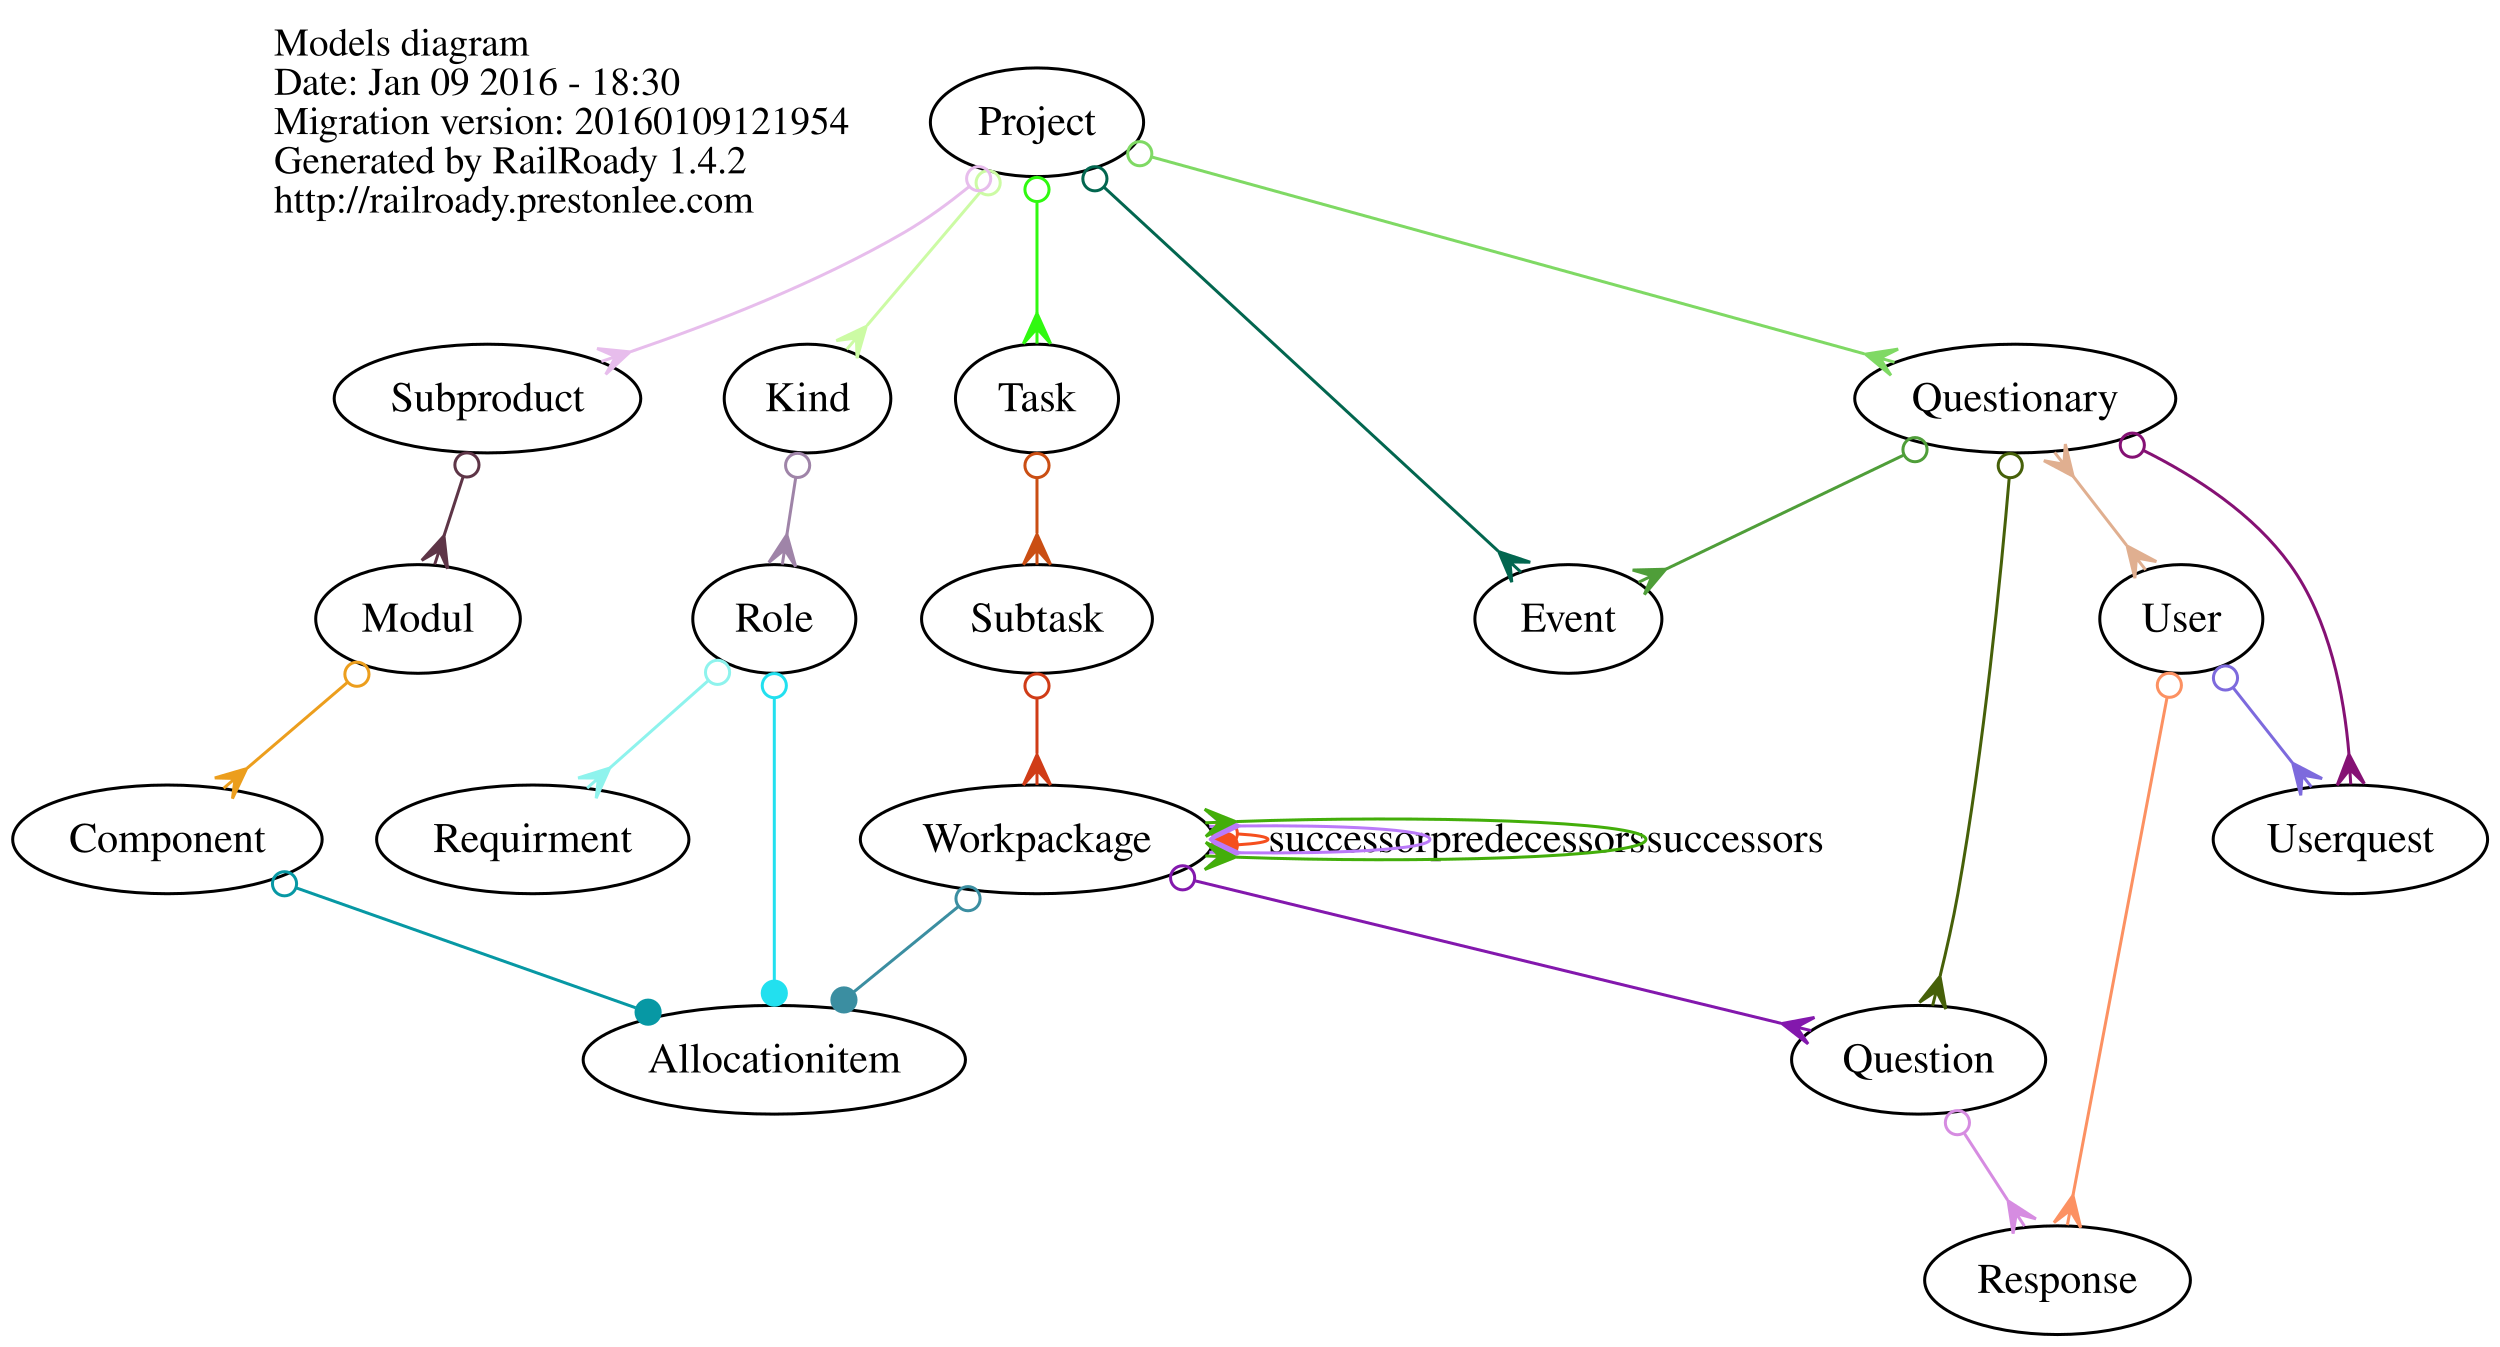
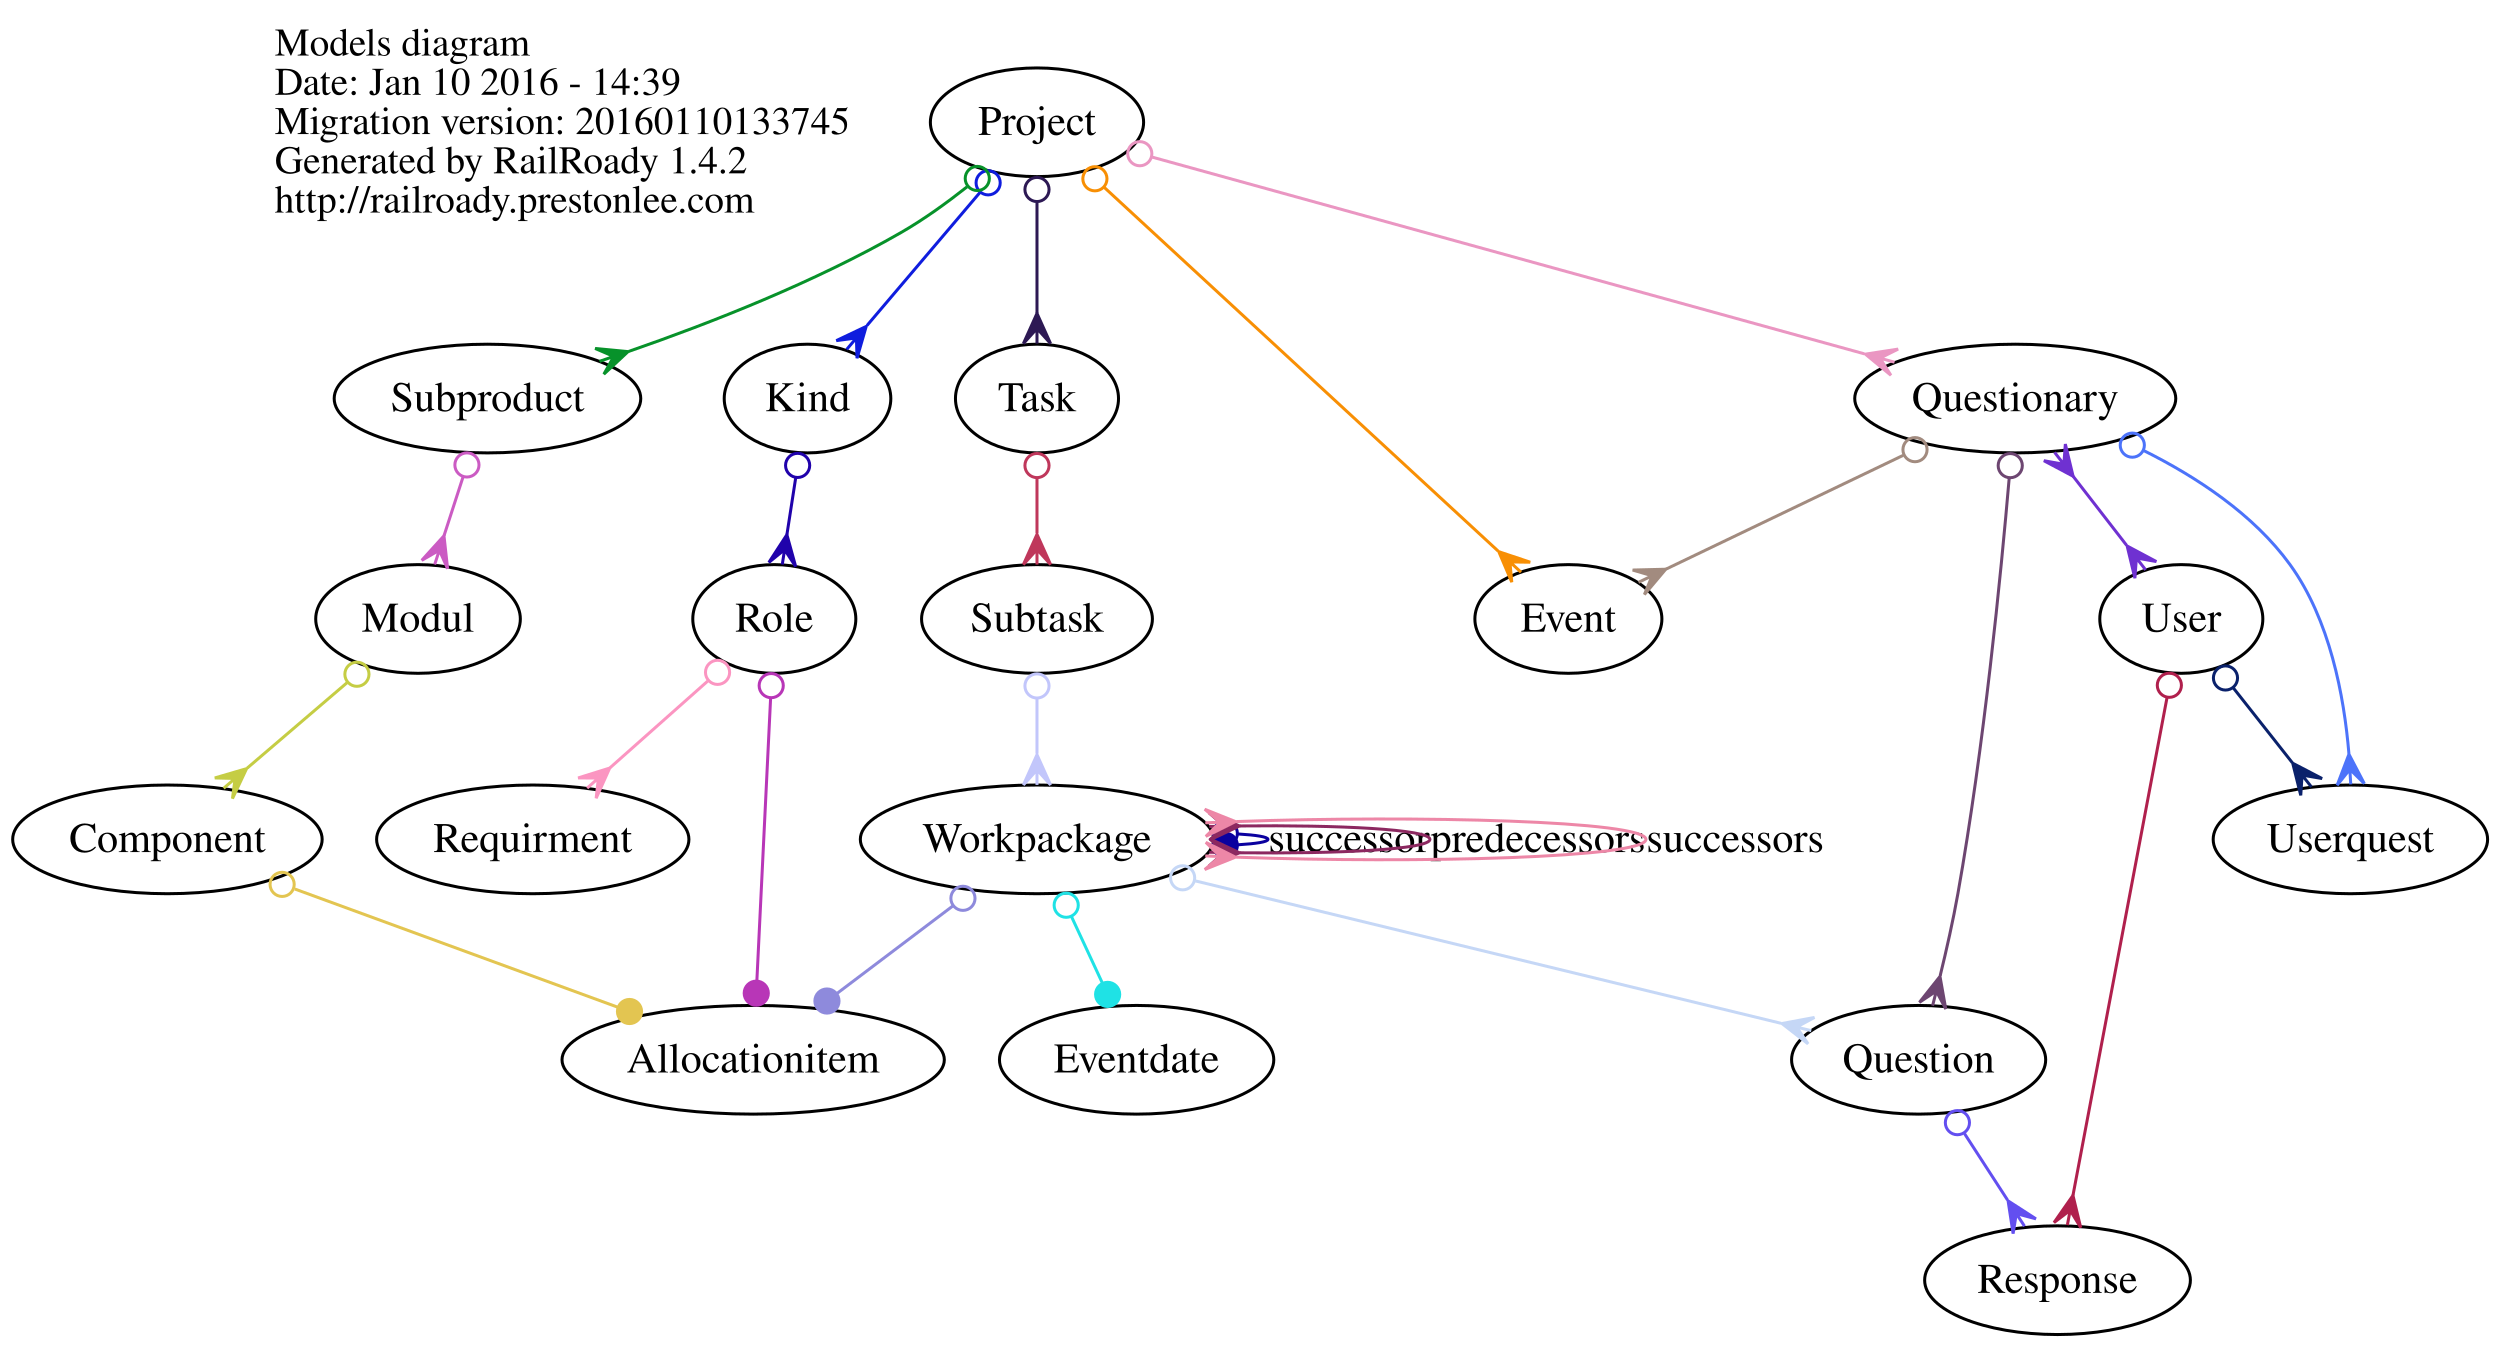
<svg xmlns="http://www.w3.org/2000/svg" width="828pt" height="446pt" viewBox="0.00 0.00 827.85 446.00">
  <g id="graph0" class="graph" transform="scale(1 1) rotate(0) translate(4 442)">
    <polygon fill="none" stroke="none" points="-4,4 -4,-442 823.847,-442 823.847,4 -4,4" />
    <g id="node1" class="node">
-       <text text-anchor="start" x="86.687" y="-423.6" font-family="Times,serif" font-size="13.00">Models diagram</text>
-       <text text-anchor="start" x="86.687" y="-410.6" font-family="Times,serif" font-size="13.00">Date: Jan 09 2016 - 18:30</text>
-       <text text-anchor="start" x="86.687" y="-397.6" font-family="Times,serif" font-size="13.00">Migration version: 20160109121954</text>
-       <text text-anchor="start" x="86.687" y="-384.6" font-family="Times,serif" font-size="13.00">Generated by RailRoady 1.4.2</text>
-       <text text-anchor="start" x="86.687" y="-371.6" font-family="Times,serif" font-size="13.00">http://railroady.prestonlee.com</text>
+       <text text-anchor="start" x="86.925" y="-423.6" font-family="Times,serif" font-size="13.00">Models diagram</text>
+       <text text-anchor="start" x="86.925" y="-410.6" font-family="Times,serif" font-size="13.00">Date: Jan 10 2016 - 14:39</text>
+       <text text-anchor="start" x="86.925" y="-397.6" font-family="Times,serif" font-size="13.00">Migration version: 20160110133745</text>
+       <text text-anchor="start" x="86.925" y="-384.6" font-family="Times,serif" font-size="13.00">Generated by RailRoady 1.4.2</text>
+       <text text-anchor="start" x="86.925" y="-371.6" font-family="Times,serif" font-size="13.00">http://railroady.prestonlee.com</text>
    </g>
    <g id="node2" class="node">
-       <ellipse fill="none" stroke="black" cx="252.375" cy="-91" rx="63.31" ry="18" />
-       <text text-anchor="middle" x="252.375" y="-86.8" font-family="Times,serif" font-size="14.00">Allocationitem</text>
+       <ellipse fill="none" stroke="black" cx="245.375" cy="-91" rx="63.31" ry="18" />
+       <text text-anchor="middle" x="245.375" y="-86.8" font-family="Times,serif" font-size="14.00">Allocationitem</text>
    </g>
    <g id="node3" class="node">
      <ellipse fill="none" stroke="black" cx="51.375" cy="-164" rx="51.25" ry="18" />
      <text text-anchor="middle" x="51.375" y="-159.8" font-family="Times,serif" font-size="14.00">Component</text>
    </g>
    <g id="edge1" class="edge">
-       <path fill="none" stroke="#0798a4" d="M94.209,-147.87C127.203,-136.215 172.731,-120.133 206.472,-108.215" />
-       <ellipse fill="none" stroke="#0798a4" cx="90.158" cy="-149.3" rx="4" ry="4" />
-       <ellipse fill="#0798a4" stroke="#0798a4" cx="210.575" cy="-106.765" rx="4" ry="4" />
+       <path fill="none" stroke="#e3c551" d="M93.555,-147.563C125.191,-135.985 168.408,-120.168 200.645,-108.37" />
+       <ellipse fill="none" stroke="#e3c551" cx="89.368" cy="-149.095" rx="4" ry="4" />
+       <ellipse fill="#e3c551" stroke="#e3c551" cx="204.418" cy="-106.989" rx="4" ry="4" />
    </g>
    <g id="node4" class="node">
      <ellipse fill="none" stroke="black" cx="515.375" cy="-237" rx="30.971" ry="18" />
      <text text-anchor="middle" x="515.375" y="-232.8" font-family="Times,serif" font-size="14.00">Event</text>
    </g>
    <g id="node5" class="node">
+       <ellipse fill="none" stroke="black" cx="372.375" cy="-91" rx="45.427" ry="18" />
+       <text text-anchor="middle" x="372.375" y="-86.8" font-family="Times,serif" font-size="14.00">Eventdate</text>
+     </g>
+     <g id="node6" class="node">
      <ellipse fill="none" stroke="black" cx="263.375" cy="-310" rx="27.589" ry="18" />
      <text text-anchor="middle" x="263.375" y="-305.8" font-family="Times,serif" font-size="14.00">Kind</text>
    </g>
-     <g id="node12" class="node">
+     <g id="node13" class="node">
      <ellipse fill="none" stroke="black" cx="252.375" cy="-237" rx="27" ry="18" />
      <text text-anchor="middle" x="252.375" y="-232.8" font-family="Times,serif" font-size="14.00">Role</text>
    </g>
    <g id="edge2" class="edge">
-       <path fill="none" stroke="#9f84a8" d="M259.469,-283.791C258.523,-277.683 257.508,-271.13 256.55,-264.946" />
-       <ellipse fill="none" stroke="#9f84a8" cx="260.1" cy="-287.86" rx="4" ry="4" />
-       <polygon fill="#9f84a8" stroke="#9f84a8" points="256.544,-264.911 259.46,-254.34 255.779,-259.97 255.013,-255.029 255.013,-255.029 255.013,-255.029 255.779,-259.97 250.566,-255.718 256.544,-264.911 256.544,-264.911" />
-     </g>
-     <g id="node6" class="node">
+       <path fill="none" stroke="#2002ab" d="M259.469,-283.791C258.523,-277.683 257.508,-271.13 256.55,-264.946" />
+       <ellipse fill="none" stroke="#2002ab" cx="260.1" cy="-287.86" rx="4" ry="4" />
+       <polygon fill="#2002ab" stroke="#2002ab" points="256.544,-264.911 259.46,-254.34 255.779,-259.97 255.013,-255.029 255.013,-255.029 255.013,-255.029 255.779,-259.97 250.566,-255.718 256.544,-264.911 256.544,-264.911" />
+     </g>
+     <g id="node7" class="node">
      <ellipse fill="none" stroke="black" cx="134.375" cy="-237" rx="33.886" ry="18" />
      <text text-anchor="middle" x="134.375" y="-232.8" font-family="Times,serif" font-size="14.00">Modul</text>
    </g>
    <g id="edge3" class="edge">
-       <path fill="none" stroke="#ec9e1d" d="M111.071,-216.065C100.724,-207.214 88.495,-196.753 77.808,-187.612" />
-       <ellipse fill="none" stroke="#ec9e1d" cx="114.138" cy="-218.689" rx="4" ry="4" />
-       <polygon fill="#ec9e1d" stroke="#ec9e1d" points="77.593,-187.427 72.919,-177.507 73.793,-184.177 69.994,-180.927 69.994,-180.927 69.994,-180.927 73.793,-184.177 67.068,-184.346 77.593,-187.427 77.593,-187.427" />
-     </g>
-     <g id="node7" class="node">
+       <path fill="none" stroke="#c5cd44" d="M111.071,-216.065C100.724,-207.214 88.495,-196.753 77.808,-187.612" />
+       <ellipse fill="none" stroke="#c5cd44" cx="114.138" cy="-218.689" rx="4" ry="4" />
+       <polygon fill="#c5cd44" stroke="#c5cd44" points="77.593,-187.427 72.919,-177.507 73.793,-184.177 69.994,-180.927 69.994,-180.927 69.994,-180.927 73.793,-184.177 67.068,-184.346 77.593,-187.427 77.593,-187.427" />
+     </g>
+     <g id="node8" class="node">
      <ellipse fill="none" stroke="black" cx="339.375" cy="-401.5" rx="35.313" ry="18" />
      <text text-anchor="middle" x="339.375" y="-397.3" font-family="Times,serif" font-size="14.00">Project</text>
    </g>
    <g id="edge8" class="edge">
-       <path fill="none" stroke="#02664f" d="M361.521,-380.052C394.942,-349.195 457.975,-290.997 492.067,-259.52" />
-       <ellipse fill="none" stroke="#02664f" cx="358.556" cy="-382.79" rx="4" ry="4" />
-       <polygon fill="#02664f" stroke="#02664f" points="492.331,-259.276 502.731,-255.798 496.005,-255.884 499.679,-252.492 499.679,-252.492 499.679,-252.492 496.005,-255.884 496.626,-249.186 492.331,-259.276 492.331,-259.276" />
+       <path fill="none" stroke="#f88f04" d="M361.521,-380.052C394.942,-349.195 457.975,-290.997 492.067,-259.52" />
+       <ellipse fill="none" stroke="#f88f04" cx="358.556" cy="-382.79" rx="4" ry="4" />
+       <polygon fill="#f88f04" stroke="#f88f04" points="492.331,-259.276 502.731,-255.798 496.005,-255.884 499.679,-252.492 499.679,-252.492 499.679,-252.492 496.005,-255.884 496.626,-249.186 492.331,-259.276 492.331,-259.276" />
    </g>
    <g id="edge5" class="edge">
-       <path fill="none" stroke="#ccfba4" d="M320.573,-378.359C309.177,-364.938 294.656,-347.838 283.097,-334.226" />
-       <ellipse fill="none" stroke="#ccfba4" cx="323.198" cy="-381.45" rx="4" ry="4" />
-       <polygon fill="#ccfba4" stroke="#ccfba4" points="282.81,-333.887 279.767,-323.352 279.574,-330.076 276.337,-326.265 276.337,-326.265 276.337,-326.265 279.574,-330.076 272.907,-329.178 282.81,-333.887 282.81,-333.887" />
-     </g>
-     <g id="node9" class="node">
+       <path fill="none" stroke="#0f1dde" d="M320.573,-378.359C309.177,-364.938 294.656,-347.838 283.097,-334.226" />
+       <ellipse fill="none" stroke="#0f1dde" cx="323.198" cy="-381.45" rx="4" ry="4" />
+       <polygon fill="#0f1dde" stroke="#0f1dde" points="282.81,-333.887 279.767,-323.352 279.574,-330.076 276.337,-326.265 276.337,-326.265 276.337,-326.265 279.574,-330.076 272.907,-329.178 282.81,-333.887 282.81,-333.887" />
+     </g>
+     <g id="node10" class="node">
      <ellipse fill="none" stroke="black" cx="663.375" cy="-310" rx="53.163" ry="18" />
      <text text-anchor="middle" x="663.375" y="-305.8" font-family="Times,serif" font-size="14.00">Questionary</text>
    </g>
    <g id="edge7" class="edge">
-       <path fill="none" stroke="#7fd964" d="M377.51,-389.966C436.11,-373.778 548.327,-342.78 613.37,-324.813" />
-       <ellipse fill="none" stroke="#7fd964" cx="373.421" cy="-391.095" rx="4" ry="4" />
-       <polygon fill="#7fd964" stroke="#7fd964" points="613.75,-324.708 624.587,-326.383 618.569,-323.377 623.389,-322.046 623.389,-322.046 623.389,-322.046 618.569,-323.377 622.191,-317.708 613.75,-324.708 613.75,-324.708" />
-     </g>
-     <g id="node13" class="node">
+       <path fill="none" stroke="#ea96c2" d="M377.51,-389.966C436.11,-373.778 548.327,-342.78 613.37,-324.813" />
+       <ellipse fill="none" stroke="#ea96c2" cx="373.421" cy="-391.095" rx="4" ry="4" />
+       <polygon fill="#ea96c2" stroke="#ea96c2" points="613.75,-324.708 624.587,-326.383 618.569,-323.377 623.389,-322.046 623.389,-322.046 623.389,-322.046 618.569,-323.377 622.191,-317.708 613.75,-324.708 613.75,-324.708" />
+     </g>
+     <g id="node14" class="node">
      <ellipse fill="none" stroke="black" cx="157.375" cy="-310" rx="50.766" ry="18" />
      <text text-anchor="middle" x="157.375" y="-305.8" font-family="Times,serif" font-size="14.00">Subproduct</text>
    </g>
    <g id="edge4" class="edge">
-       <path fill="none" stroke="#e7bdec" d="M316.822,-380.118C310.207,-374.76 302.76,-369.287 295.375,-365 266.839,-348.436 232.26,-334.915 204.854,-325.546" />
-       <ellipse fill="none" stroke="#e7bdec" cx="320.057" cy="-382.823" rx="4" ry="4" />
-       <polygon fill="#e7bdec" stroke="#e7bdec" points="204.59,-325.458 196.535,-318.017 199.848,-323.871 195.107,-322.284 195.107,-322.284 195.107,-322.284 199.848,-323.871 193.678,-326.552 204.59,-325.458 204.59,-325.458" />
-     </g>
-     <g id="node15" class="node">
+       <path fill="none" stroke="#07922a" d="M316.247,-380.154C309.482,-374.796 301.881,-369.314 294.375,-365 265.85,-348.603 231.382,-335.045 204.155,-325.616" />
+       <ellipse fill="none" stroke="#07922a" cx="319.601" cy="-382.892" rx="4" ry="4" />
+       <polygon fill="#07922a" stroke="#07922a" points="203.945,-325.545 195.922,-318.07 199.211,-323.938 194.476,-322.331 194.476,-322.331 194.476,-322.331 199.211,-323.938 193.03,-326.592 203.945,-325.545 203.945,-325.545" />
+     </g>
+     <g id="node16" class="node">
      <ellipse fill="none" stroke="black" cx="339.375" cy="-310" rx="27" ry="18" />
      <text text-anchor="middle" x="339.375" y="-305.8" font-family="Times,serif" font-size="14.00">Task</text>
    </g>
    <g id="edge6" class="edge">
-       <path fill="none" stroke="#30f910" d="M339.375,-374.903C339.375,-363.441 339.375,-349.914 339.375,-338.263" />
-       <ellipse fill="none" stroke="#30f910" cx="339.375" cy="-379.243" rx="4" ry="4" />
-       <polygon fill="#30f910" stroke="#30f910" points="339.375,-338.204 343.875,-328.203 339.375,-333.204 339.375,-328.204 339.375,-328.204 339.375,-328.204 339.375,-333.204 334.875,-328.204 339.375,-338.204 339.375,-338.204" />
-     </g>
-     <g id="node8" class="node">
+       <path fill="none" stroke="#2d1954" d="M339.375,-374.903C339.375,-363.441 339.375,-349.914 339.375,-338.263" />
+       <ellipse fill="none" stroke="#2d1954" cx="339.375" cy="-379.243" rx="4" ry="4" />
+       <polygon fill="#2d1954" stroke="#2d1954" points="339.375,-338.204 343.875,-328.203 339.375,-333.204 339.375,-328.204 339.375,-328.204 339.375,-328.204 339.375,-333.204 334.875,-328.204 339.375,-338.204 339.375,-338.204" />
+     </g>
+     <g id="node9" class="node">
      <ellipse fill="none" stroke="black" cx="631.375" cy="-91" rx="42.078" ry="18" />
      <text text-anchor="middle" x="631.375" y="-86.8" font-family="Times,serif" font-size="14.00">Question</text>
    </g>
-     <g id="node11" class="node">
+     <g id="node12" class="node">
      <ellipse fill="none" stroke="black" cx="677.375" cy="-18" rx="44.008" ry="18" />
      <text text-anchor="middle" x="677.375" y="-13.8" font-family="Times,serif" font-size="14.00">Response</text>
    </g>
    <g id="edge9" class="edge">
-       <path fill="none" stroke="#d68ce1" d="M646.572,-66.543C651.139,-59.494 656.172,-51.726 660.822,-44.548" />
-       <ellipse fill="none" stroke="#d68ce1" cx="644.219" cy="-70.176" rx="4" ry="4" />
-       <polygon fill="#d68ce1" stroke="#d68ce1" points="661.007,-44.264 670.221,-38.318 663.726,-40.067 666.444,-35.871 666.444,-35.871 666.444,-35.871 663.726,-40.067 662.668,-33.424 661.007,-44.264 661.007,-44.264" />
+       <path fill="none" stroke="#634ff0" d="M646.572,-66.543C651.139,-59.494 656.172,-51.726 660.822,-44.548" />
+       <ellipse fill="none" stroke="#634ff0" cx="644.219" cy="-70.176" rx="4" ry="4" />
+       <polygon fill="#634ff0" stroke="#634ff0" points="661.007,-44.264 670.221,-38.318 663.726,-40.067 666.444,-35.871 666.444,-35.871 666.444,-35.871 663.726,-40.067 662.668,-33.424 661.007,-44.264 661.007,-44.264" />
    </g>
    <g id="edge13" class="edge">
-       <path fill="none" stroke="#4f9e39" d="M626.28,-291.205C602.095,-279.602 570.841,-264.609 547.678,-253.497" />
-       <ellipse fill="none" stroke="#4f9e39" cx="630.174" cy="-293.073" rx="4" ry="4" />
-       <polygon fill="#4f9e39" stroke="#4f9e39" points="547.62,-253.469 540.551,-245.086 543.112,-251.306 538.604,-249.144 538.604,-249.144 538.604,-249.144 543.112,-251.306 536.658,-253.201 547.62,-253.469 547.62,-253.469" />
+       <path fill="none" stroke="#a28b7f" d="M626.28,-291.205C602.095,-279.602 570.841,-264.609 547.678,-253.497" />
+       <ellipse fill="none" stroke="#a28b7f" cx="630.174" cy="-293.073" rx="4" ry="4" />
+       <polygon fill="#a28b7f" stroke="#a28b7f" points="547.62,-253.469 540.551,-245.086 543.112,-251.306 538.604,-249.144 538.604,-249.144 538.604,-249.144 543.112,-251.306 536.658,-253.201 547.62,-253.469 547.62,-253.469" />
    </g>
    <g id="edge10" class="edge">
-       <path fill="none" stroke="#466009" d="M661.382,-283.775C658.625,-251.625 652.991,-194.407 644.375,-146 642.789,-137.091 640.619,-127.457 638.506,-118.827" />
-       <ellipse fill="none" stroke="#466009" cx="661.718" cy="-287.784" rx="4" ry="4" />
-       <polygon fill="#466009" stroke="#466009" points="638.451,-118.609 640.363,-107.811 637.226,-113.762 636,-108.914 636,-108.914 636,-108.914 637.226,-113.762 631.638,-110.017 638.451,-118.609 638.451,-118.609" />
-     </g>
-     <g id="node16" class="node">
+       <path fill="none" stroke="#6d4671" d="M661.382,-283.775C658.625,-251.625 652.991,-194.407 644.375,-146 642.789,-137.091 640.619,-127.457 638.506,-118.827" />
+       <ellipse fill="none" stroke="#6d4671" cx="661.718" cy="-287.784" rx="4" ry="4" />
+       <polygon fill="#6d4671" stroke="#6d4671" points="638.451,-118.609 640.363,-107.811 637.226,-113.762 636,-108.914 636,-108.914 636,-108.914 637.226,-113.762 631.638,-110.017 638.451,-118.609 638.451,-118.609" />
+     </g>
+     <g id="node17" class="node">
      <ellipse fill="none" stroke="black" cx="718.375" cy="-237" rx="27" ry="18" />
      <text text-anchor="middle" x="718.375" y="-232.8" font-family="Times,serif" font-size="14.00">User</text>
    </g>
    <g id="edge12" class="edge">
-       <path fill="none" stroke="#e0af90" d="M682.538,-284.262C688.284,-276.845 694.565,-268.737 700.241,-261.409" />
-       <polygon fill="#e0af90" stroke="#e0af90" points="682.533,-284.268 672.852,-289.418 679.471,-288.221 676.409,-292.174 676.409,-292.174 676.409,-292.174 679.471,-288.221 679.967,-294.93 682.533,-284.268 682.533,-284.268" />
-       <polygon fill="#e0af90" stroke="#e0af90" points="700.435,-261.159 710.117,-256.009 703.497,-257.206 706.559,-253.253 706.559,-253.253 706.559,-253.253 703.497,-257.206 703.002,-250.497 700.435,-261.159 700.435,-261.159" />
-     </g>
-     <g id="node17" class="node">
+       <path fill="none" stroke="#6f31d1" d="M682.538,-284.262C688.284,-276.845 694.565,-268.737 700.241,-261.409" />
+       <polygon fill="#6f31d1" stroke="#6f31d1" points="682.533,-284.268 672.852,-289.418 679.471,-288.221 676.409,-292.174 676.409,-292.174 676.409,-292.174 679.471,-288.221 679.967,-294.93 682.533,-284.268 682.533,-284.268" />
+       <polygon fill="#6f31d1" stroke="#6f31d1" points="700.435,-261.159 710.117,-256.009 703.497,-257.206 706.559,-253.253 706.559,-253.253 706.559,-253.253 703.497,-257.206 703.002,-250.497 700.435,-261.159 700.435,-261.159" />
+     </g>
+     <g id="node18" class="node">
      <ellipse fill="none" stroke="black" cx="774.375" cy="-164" rx="45.444" ry="18" />
      <text text-anchor="middle" x="774.375" y="-159.8" font-family="Times,serif" font-size="14.00">Userquest</text>
    </g>
    <g id="edge11" class="edge">
-       <path fill="none" stroke="#851174" d="M705.904,-292.78C723.377,-284.081 742.304,-271.662 754.375,-255 767.545,-236.82 772.288,-211.546 773.884,-192.409" />
-       <ellipse fill="none" stroke="#851174" cx="702.142" cy="-294.566" rx="4" ry="4" />
-       <polygon fill="#851174" stroke="#851174" points="773.896,-192.203 778.982,-182.488 774.193,-187.212 774.49,-182.221 774.49,-182.221 774.49,-182.221 774.193,-187.212 769.998,-181.954 773.896,-192.203 773.896,-192.203" />
-     </g>
-     <g id="node10" class="node">
+       <path fill="none" stroke="#4c73fa" d="M705.904,-292.78C723.377,-284.081 742.304,-271.662 754.375,-255 767.545,-236.82 772.288,-211.546 773.884,-192.409" />
+       <ellipse fill="none" stroke="#4c73fa" cx="702.142" cy="-294.566" rx="4" ry="4" />
+       <polygon fill="#4c73fa" stroke="#4c73fa" points="773.896,-192.203 778.982,-182.488 774.193,-187.212 774.49,-182.221 774.49,-182.221 774.49,-182.221 774.193,-187.212 769.998,-181.954 773.896,-192.203 773.896,-192.203" />
+     </g>
+     <g id="node11" class="node">
      <ellipse fill="none" stroke="black" cx="172.375" cy="-164" rx="51.717" ry="18" />
      <text text-anchor="middle" x="172.375" y="-159.8" font-family="Times,serif" font-size="14.00">Requirment</text>
    </g>
    <g id="edge14" class="edge">
-       <path fill="none" stroke="#22e0ef" d="M252.375,-210.838C252.375,-184.601 252.375,-143.706 252.375,-117.387" />
-       <ellipse fill="none" stroke="#22e0ef" cx="252.375" cy="-214.916" rx="4" ry="4" />
-       <ellipse fill="#22e0ef" stroke="#22e0ef" cx="252.375" cy="-113.062" rx="4" ry="4" />
+       <path fill="none" stroke="#b836b7" d="M251.152,-210.838C249.876,-184.601 247.888,-143.706 246.609,-117.387" />
+       <ellipse fill="none" stroke="#b836b7" cx="251.35" cy="-214.921" rx="4" ry="4" />
+       <ellipse fill="#b836b7" stroke="#b836b7" cx="246.399" cy="-113.057" rx="4" ry="4" />
    </g>
    <g id="edge15" class="edge">
-       <path fill="none" stroke="#8ef3ed" d="M230.306,-216.414C220.294,-207.529 208.393,-196.966 197.989,-187.733" />
-       <ellipse fill="none" stroke="#8ef3ed" cx="233.578" cy="-219.318" rx="4" ry="4" />
-       <polygon fill="#8ef3ed" stroke="#8ef3ed" points="197.861,-187.619 193.368,-177.615 194.121,-184.3 190.381,-180.981 190.381,-180.981 190.381,-180.981 194.121,-184.3 187.394,-184.346 197.861,-187.619 197.861,-187.619" />
+       <path fill="none" stroke="#fb95c1" d="M230.306,-216.414C220.294,-207.529 208.393,-196.966 197.989,-187.733" />
+       <ellipse fill="none" stroke="#fb95c1" cx="233.578" cy="-219.318" rx="4" ry="4" />
+       <polygon fill="#fb95c1" stroke="#fb95c1" points="197.861,-187.619 193.368,-177.615 194.121,-184.3 190.381,-180.981 190.381,-180.981 190.381,-180.981 194.121,-184.3 187.394,-184.346 197.861,-187.619 197.861,-187.619" />
    </g>
    <g id="edge16" class="edge">
-       <path fill="none" stroke="#5e3547" d="M149.302,-284.08C147.259,-277.774 145.058,-270.979 142.99,-264.594" />
-       <ellipse fill="none" stroke="#5e3547" cx="150.574" cy="-288.008" rx="4" ry="4" />
-       <polygon fill="#5e3547" stroke="#5e3547" points="142.973,-264.542 144.172,-253.642 141.432,-259.785 139.891,-255.029 139.891,-255.029 139.891,-255.029 141.432,-259.785 135.61,-256.416 142.973,-264.542 142.973,-264.542" />
-     </g>
-     <g id="node14" class="node">
+       <path fill="none" stroke="#cb5bc3" d="M149.302,-284.08C147.259,-277.774 145.058,-270.979 142.99,-264.594" />
+       <ellipse fill="none" stroke="#cb5bc3" cx="150.574" cy="-288.008" rx="4" ry="4" />
+       <polygon fill="#cb5bc3" stroke="#cb5bc3" points="142.973,-264.542 144.172,-253.642 141.432,-259.785 139.891,-255.029 139.891,-255.029 139.891,-255.029 141.432,-259.785 135.61,-256.416 142.973,-264.542 142.973,-264.542" />
+     </g>
+     <g id="node15" class="node">
      <ellipse fill="none" stroke="black" cx="339.375" cy="-237" rx="38.228" ry="18" />
      <text text-anchor="middle" x="339.375" y="-232.8" font-family="Times,serif" font-size="14.00">Subtask</text>
    </g>
-     <g id="node18" class="node">
+     <g id="node19" class="node">
      <ellipse fill="none" stroke="black" cx="339.375" cy="-164" rx="58.508" ry="18" />
      <text text-anchor="middle" x="339.375" y="-159.8" font-family="Times,serif" font-size="14.00">Workpackage</text>
    </g>
    <g id="edge17" class="edge">
-       <path fill="none" stroke="#d03c17" d="M339.375,-210.791C339.375,-204.832 339.375,-198.45 339.375,-192.399" />
-       <ellipse fill="none" stroke="#d03c17" cx="339.375" cy="-214.813" rx="4" ry="4" />
-       <polygon fill="#d03c17" stroke="#d03c17" points="339.375,-192.029 343.875,-182.029 339.375,-187.029 339.375,-182.029 339.375,-182.029 339.375,-182.029 339.375,-187.029 334.875,-182.029 339.375,-192.029 339.375,-192.029" />
+       <path fill="none" stroke="#c2c6fb" d="M339.375,-210.791C339.375,-204.832 339.375,-198.45 339.375,-192.399" />
+       <ellipse fill="none" stroke="#c2c6fb" cx="339.375" cy="-214.813" rx="4" ry="4" />
+       <polygon fill="#c2c6fb" stroke="#c2c6fb" points="339.375,-192.029 343.875,-182.029 339.375,-187.029 339.375,-182.029 339.375,-182.029 339.375,-182.029 339.375,-187.029 334.875,-182.029 339.375,-192.029 339.375,-192.029" />
    </g>
    <g id="edge18" class="edge">
-       <path fill="none" stroke="#ca4e13" d="M339.375,-283.791C339.375,-277.832 339.375,-271.45 339.375,-265.399" />
-       <ellipse fill="none" stroke="#ca4e13" cx="339.375" cy="-287.813" rx="4" ry="4" />
-       <polygon fill="#ca4e13" stroke="#ca4e13" points="339.375,-265.029 343.875,-255.029 339.375,-260.029 339.375,-255.029 339.375,-255.029 339.375,-255.029 339.375,-260.029 334.875,-255.029 339.375,-265.029 339.375,-265.029" />
+       <path fill="none" stroke="#bf375b" d="M339.375,-283.791C339.375,-277.832 339.375,-271.45 339.375,-265.399" />
+       <ellipse fill="none" stroke="#bf375b" cx="339.375" cy="-287.813" rx="4" ry="4" />
+       <polygon fill="#bf375b" stroke="#bf375b" points="339.375,-265.029 343.875,-255.029 339.375,-260.029 339.375,-255.029 339.375,-255.029 339.375,-255.029 339.375,-260.029 334.875,-255.029 339.375,-265.029 339.375,-265.029" />
    </g>
    <g id="edge19" class="edge">
-       <path fill="none" stroke="#fc9162" d="M713.647,-210.977C705.888,-169.911 690.516,-88.551 682.503,-46.143" />
-       <ellipse fill="none" stroke="#fc9162" cx="714.415" cy="-215.042" rx="4" ry="4" />
-       <polygon fill="#fc9162" stroke="#fc9162" points="682.491,-46.075 685.056,-35.413 681.562,-41.162 680.634,-36.249 680.634,-36.249 680.634,-36.249 681.562,-41.162 676.212,-37.084 682.491,-46.075 682.491,-46.075" />
+       <path fill="none" stroke="#b0204d" d="M713.647,-210.977C705.888,-169.911 690.516,-88.551 682.503,-46.143" />
+       <ellipse fill="none" stroke="#b0204d" cx="714.415" cy="-215.042" rx="4" ry="4" />
+       <polygon fill="#b0204d" stroke="#b0204d" points="682.491,-46.075 685.056,-35.413 681.562,-41.162 680.634,-36.249 680.634,-36.249 680.634,-36.249 681.562,-41.162 676.212,-37.084 682.491,-46.075 682.491,-46.075" />
    </g>
    <g id="edge20" class="edge">
-       <path fill="none" stroke="#7d6add" d="M735.501,-214.287C741.706,-206.419 748.756,-197.482 755.131,-189.398" />
-       <ellipse fill="none" stroke="#7d6add" cx="733.003" cy="-217.453" rx="4" ry="4" />
-       <polygon fill="#7d6add" stroke="#7d6add" points="755.275,-189.216 765.001,-184.151 758.372,-185.29 761.468,-181.364 761.468,-181.364 761.468,-181.364 758.372,-185.29 757.935,-178.577 755.275,-189.216 755.275,-189.216" />
+       <path fill="none" stroke="#0a216b" d="M735.501,-214.287C741.706,-206.419 748.756,-197.482 755.131,-189.398" />
+       <ellipse fill="none" stroke="#0a216b" cx="733.003" cy="-217.453" rx="4" ry="4" />
+       <polygon fill="#0a216b" stroke="#0a216b" points="755.275,-189.216 765.001,-184.151 758.372,-185.29 761.468,-181.364 761.468,-181.364 761.468,-181.364 758.372,-185.29 757.935,-178.577 755.275,-189.216 755.275,-189.216" />
    </g>
    <g id="edge25" class="edge">
-       <path fill="none" stroke="#3b8ea1" d="M313.409,-141.809C302.413,-132.836 289.622,-122.397 278.599,-113.401" />
-       <ellipse fill="none" stroke="#3b8ea1" cx="316.534" cy="-144.36" rx="4" ry="4" />
-       <ellipse fill="#3b8ea1" stroke="#3b8ea1" cx="275.439" cy="-110.822" rx="4" ry="4" />
+       <path fill="none" stroke="#8e8adc" d="M311.66,-142.067C299.512,-132.891 285.285,-122.145 273.132,-112.966" />
+       <ellipse fill="none" stroke="#8e8adc" cx="314.853" cy="-144.478" rx="4" ry="4" />
+       <ellipse fill="#8e8adc" stroke="#8e8adc" cx="269.812" cy="-110.458" rx="4" ry="4" />
+     </g>
+     <g id="edge26" class="edge">
+       <path fill="none" stroke="#1fe2e5" d="M350.824,-138.367C354.128,-131.258 357.732,-123.505 361.03,-116.409" />
+       <ellipse fill="none" stroke="#1fe2e5" cx="349.049" cy="-142.186" rx="4" ry="4" />
+       <ellipse fill="#1fe2e5" stroke="#1fe2e5" cx="362.774" cy="-112.656" rx="4" ry="4" />
    </g>
    <g id="edge21" class="edge">
-       <path fill="none" stroke="#8318ad" d="M391.799,-150.253C447.062,-136.816 533.237,-115.862 585.776,-103.087" />
-       <ellipse fill="none" stroke="#8318ad" cx="387.61" cy="-151.272" rx="4" ry="4" />
-       <polygon fill="#8318ad" stroke="#8318ad" points="586.099,-103.009 596.88,-105.019 590.958,-101.827 595.816,-100.646 595.816,-100.646 595.816,-100.646 590.958,-101.827 594.753,-96.273 586.099,-103.009 586.099,-103.009" />
+       <path fill="none" stroke="#c5d7f6" d="M391.799,-150.253C447.062,-136.816 533.237,-115.862 585.776,-103.087" />
+       <ellipse fill="none" stroke="#c5d7f6" cx="387.61" cy="-151.272" rx="4" ry="4" />
+       <polygon fill="#c5d7f6" stroke="#c5d7f6" points="586.099,-103.009 596.88,-105.019 590.958,-101.827 595.816,-100.646 595.816,-100.646 595.816,-100.646 590.958,-101.827 594.753,-96.273 586.099,-103.009 586.099,-103.009" />
    </g>
    <g id="edge22" class="edge">
-       <path fill="none" stroke="#f54f1e" d="M405.889,-165.795C412.018,-165.424 415.879,-164.825 415.879,-164 415.879,-163.175 412.018,-162.576 405.889,-162.205" />
-       <ellipse fill="none" stroke="#f54f1e" cx="401.745" cy="-165.964" rx="4" ry="4" />
-       <ellipse fill="#f54f1e" stroke="#f54f1e" cx="401.745" cy="-162.036" rx="4" ry="4" />
+       <path fill="none" stroke="#0b019f" d="M405.889,-165.795C412.018,-165.424 415.879,-164.825 415.879,-164 415.879,-163.175 412.018,-162.576 405.889,-162.205" />
+       <ellipse fill="none" stroke="#0b019f" cx="401.745" cy="-165.964" rx="4" ry="4" />
+       <ellipse fill="#0b019f" stroke="#0b019f" cx="401.745" cy="-162.036" rx="4" ry="4" />
      <text text-anchor="middle" x="442.703" y="-159.8" font-family="Times,serif" font-size="14.00">successor</text>
    </g>
    <g id="edge23" class="edge">
-       <path fill="none" stroke="#ba7af9" d="M406.573,-168.444C439.054,-168.816 469.527,-167.335 469.527,-164 469.527,-160.665 439.054,-159.184 406.573,-159.556" />
-       <polygon fill="#ba7af9" stroke="#ba7af9" points="406.458,-168.442 396.537,-163.77 401.459,-168.356 396.459,-168.269 396.459,-168.269 396.459,-168.269 401.459,-168.356 396.382,-172.768 406.458,-168.442 406.458,-168.442" />
-       <polygon fill="#ba7af9" stroke="#ba7af9" points="406.458,-159.558 396.382,-155.232 401.459,-159.644 396.459,-159.731 396.459,-159.731 396.459,-159.731 401.459,-159.644 396.537,-164.23 406.458,-159.558 406.458,-159.558" />
+       <path fill="none" stroke="#8c2860" d="M406.573,-168.444C439.054,-168.816 469.527,-167.335 469.527,-164 469.527,-160.665 439.054,-159.184 406.573,-159.556" />
+       <polygon fill="#8c2860" stroke="#8c2860" points="406.458,-168.442 396.537,-163.77 401.459,-168.356 396.459,-168.269 396.459,-168.269 396.459,-168.269 401.459,-168.356 396.382,-172.768 406.458,-168.442 406.458,-168.442" />
+       <polygon fill="#8c2860" stroke="#8c2860" points="406.458,-159.558 396.382,-155.232 401.459,-159.644 396.459,-159.731 396.459,-159.731 396.459,-159.731 401.459,-159.644 396.537,-164.23 406.458,-159.558 406.458,-159.558" />
      <text text-anchor="middle" x="505.29" y="-159.8" font-family="Times,serif" font-size="14.00">predecessors</text>
    </g>
    <g id="edge24" class="edge">
-       <path fill="none" stroke="#43ae0a" d="M405.401,-169.898C465.673,-172.065 541.052,-170.098 541.052,-164 541.052,-157.902 465.673,-155.935 405.401,-158.102" />
-       <polygon fill="#43ae0a" stroke="#43ae0a" points="405.101,-169.886 395.292,-164.985 400.105,-169.684 395.109,-169.481 395.109,-169.481 395.109,-169.481 400.105,-169.684 394.927,-173.977 405.101,-169.886 405.101,-169.886" />
-       <polygon fill="#43ae0a" stroke="#43ae0a" points="405.101,-158.114 394.927,-154.023 400.105,-158.316 395.109,-158.519 395.109,-158.519 395.109,-158.519 400.105,-158.316 395.292,-163.015 405.101,-158.114 405.101,-158.114" />
+       <path fill="none" stroke="#ed87a7" d="M405.401,-169.898C465.673,-172.065 541.052,-170.098 541.052,-164 541.052,-157.902 465.673,-155.935 405.401,-158.102" />
+       <polygon fill="#ed87a7" stroke="#ed87a7" points="405.101,-169.886 395.292,-164.985 400.105,-169.684 395.109,-169.481 395.109,-169.481 395.109,-169.481 400.105,-169.684 394.927,-173.977 405.101,-169.886 405.101,-169.886" />
+       <polygon fill="#ed87a7" stroke="#ed87a7" points="405.101,-158.114 394.927,-154.023 400.105,-158.316 395.109,-158.519 395.109,-158.519 395.109,-158.519 400.105,-158.316 395.292,-163.015 405.101,-158.114 405.101,-158.114" />
      <text text-anchor="middle" x="570.6" y="-159.8" font-family="Times,serif" font-size="14.00">successors</text>
    </g>
  </g>
</svg>
